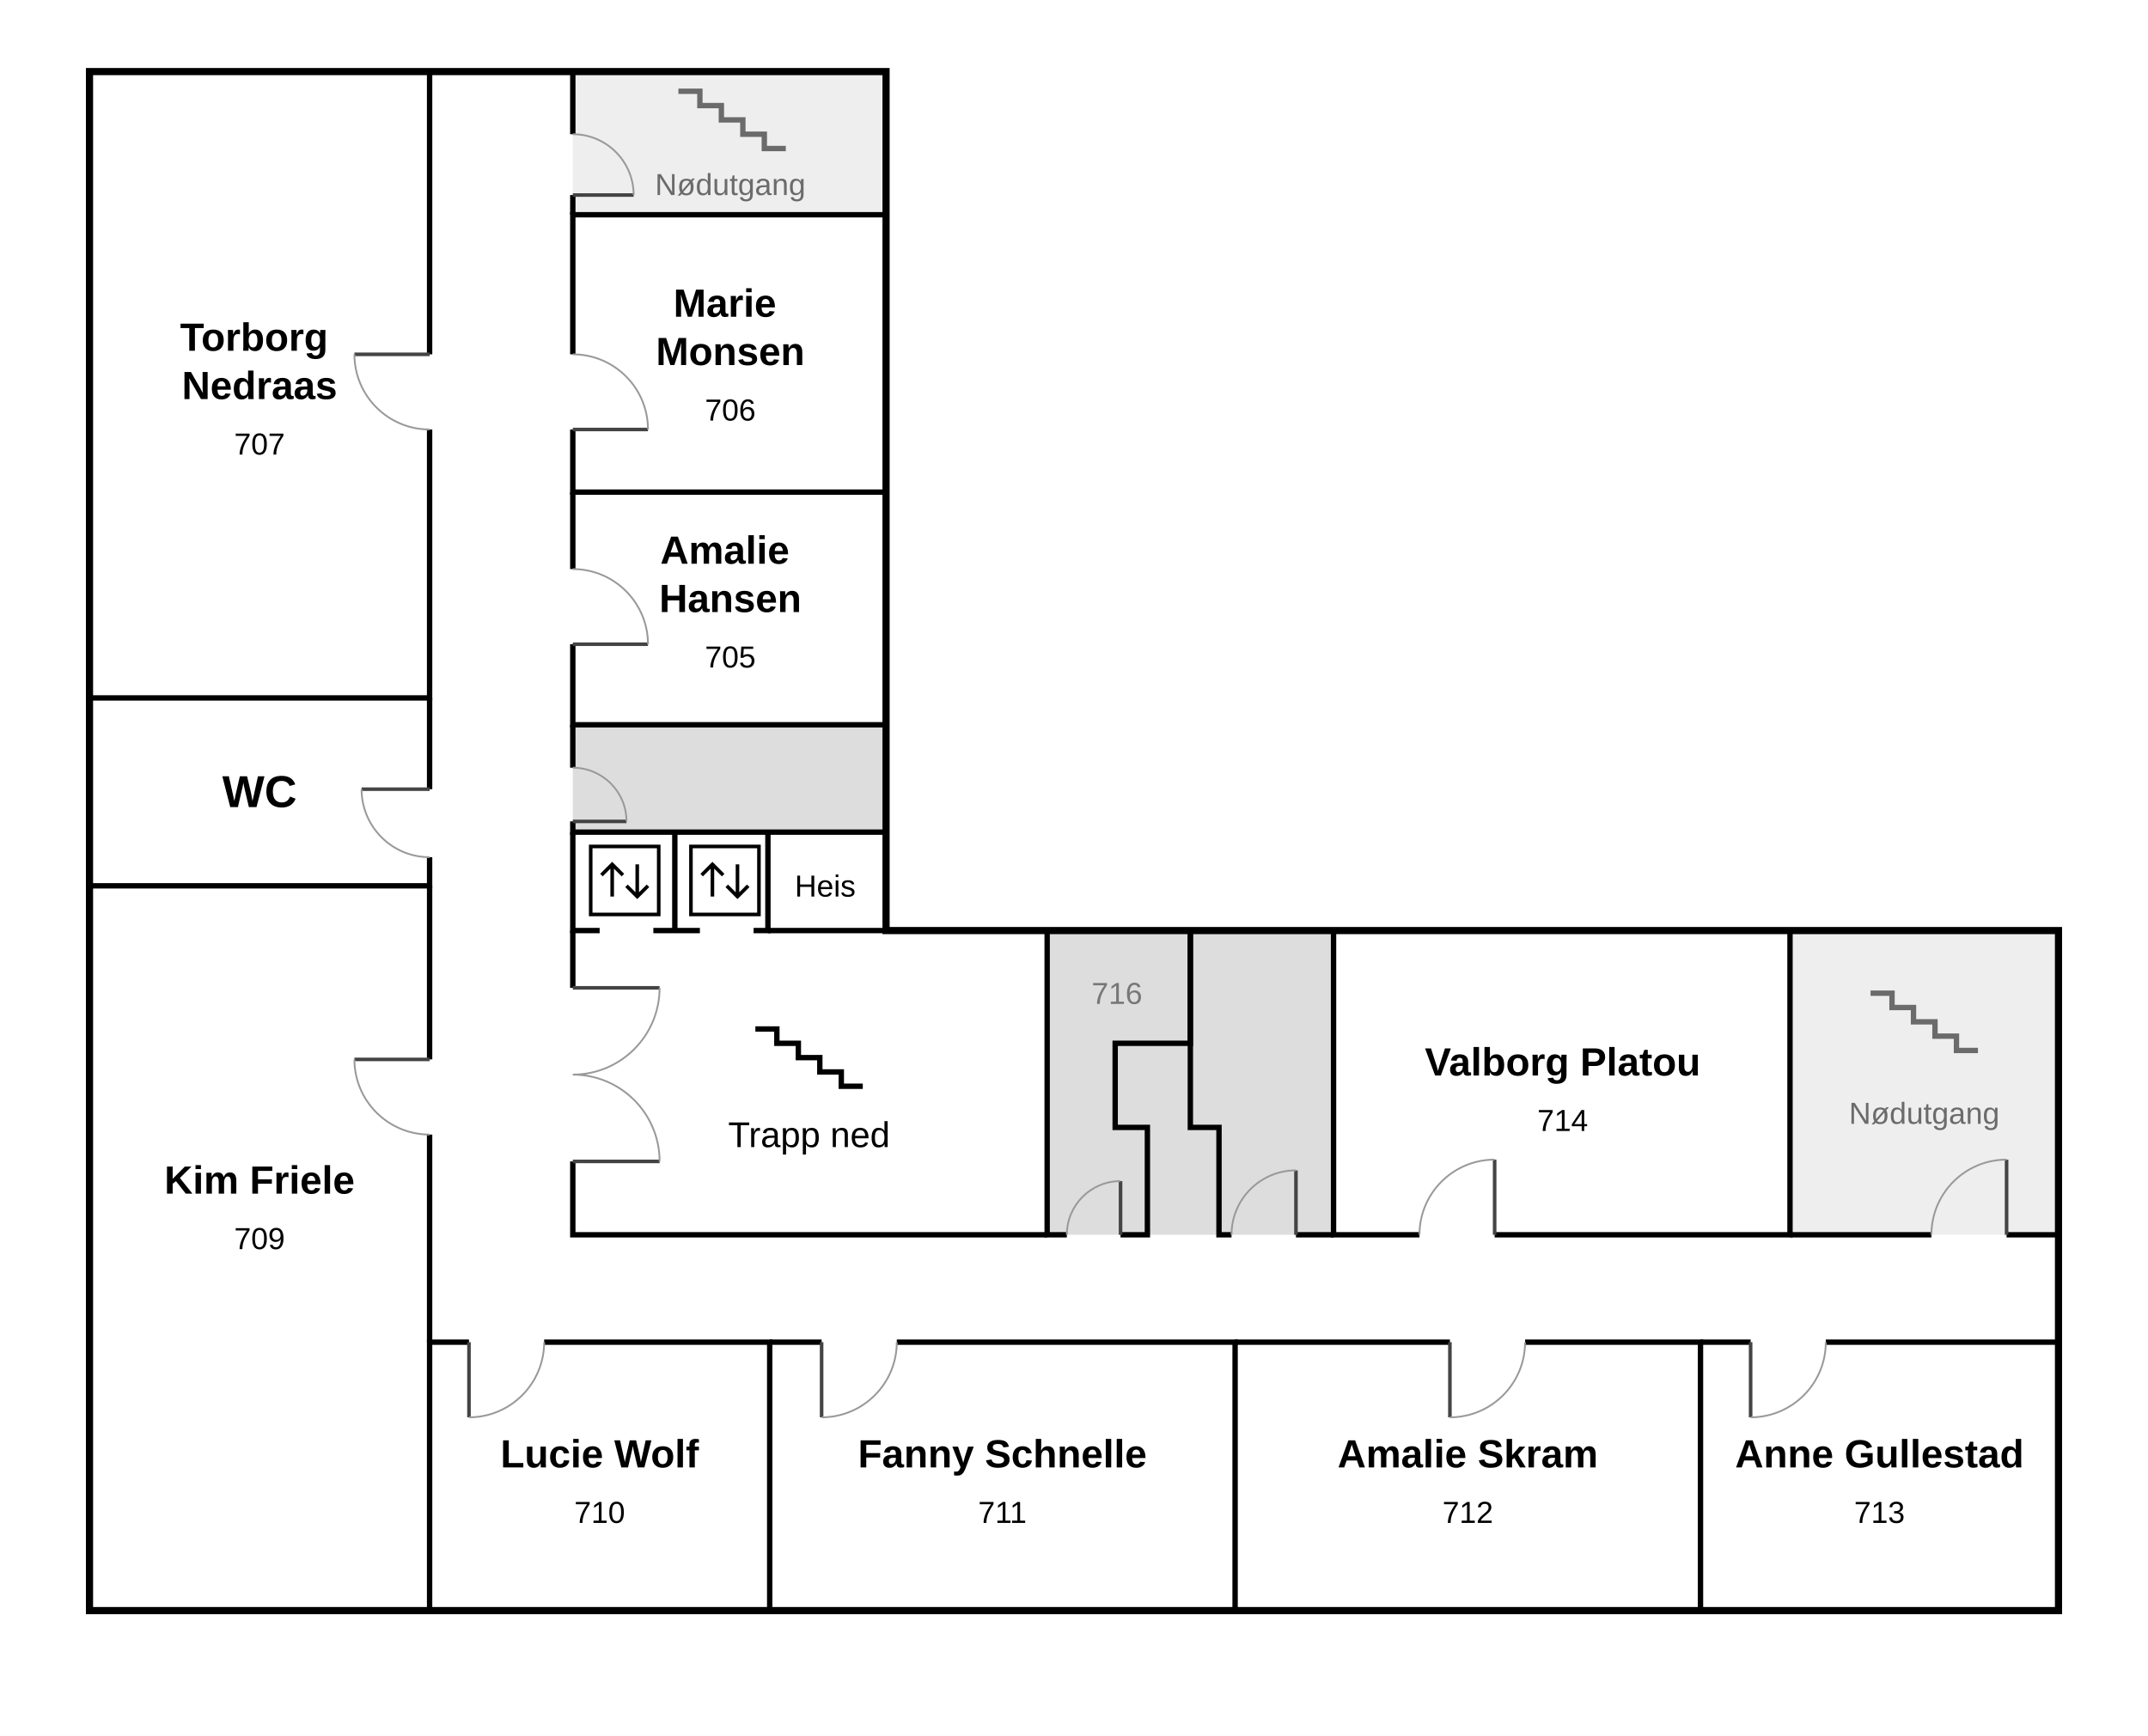
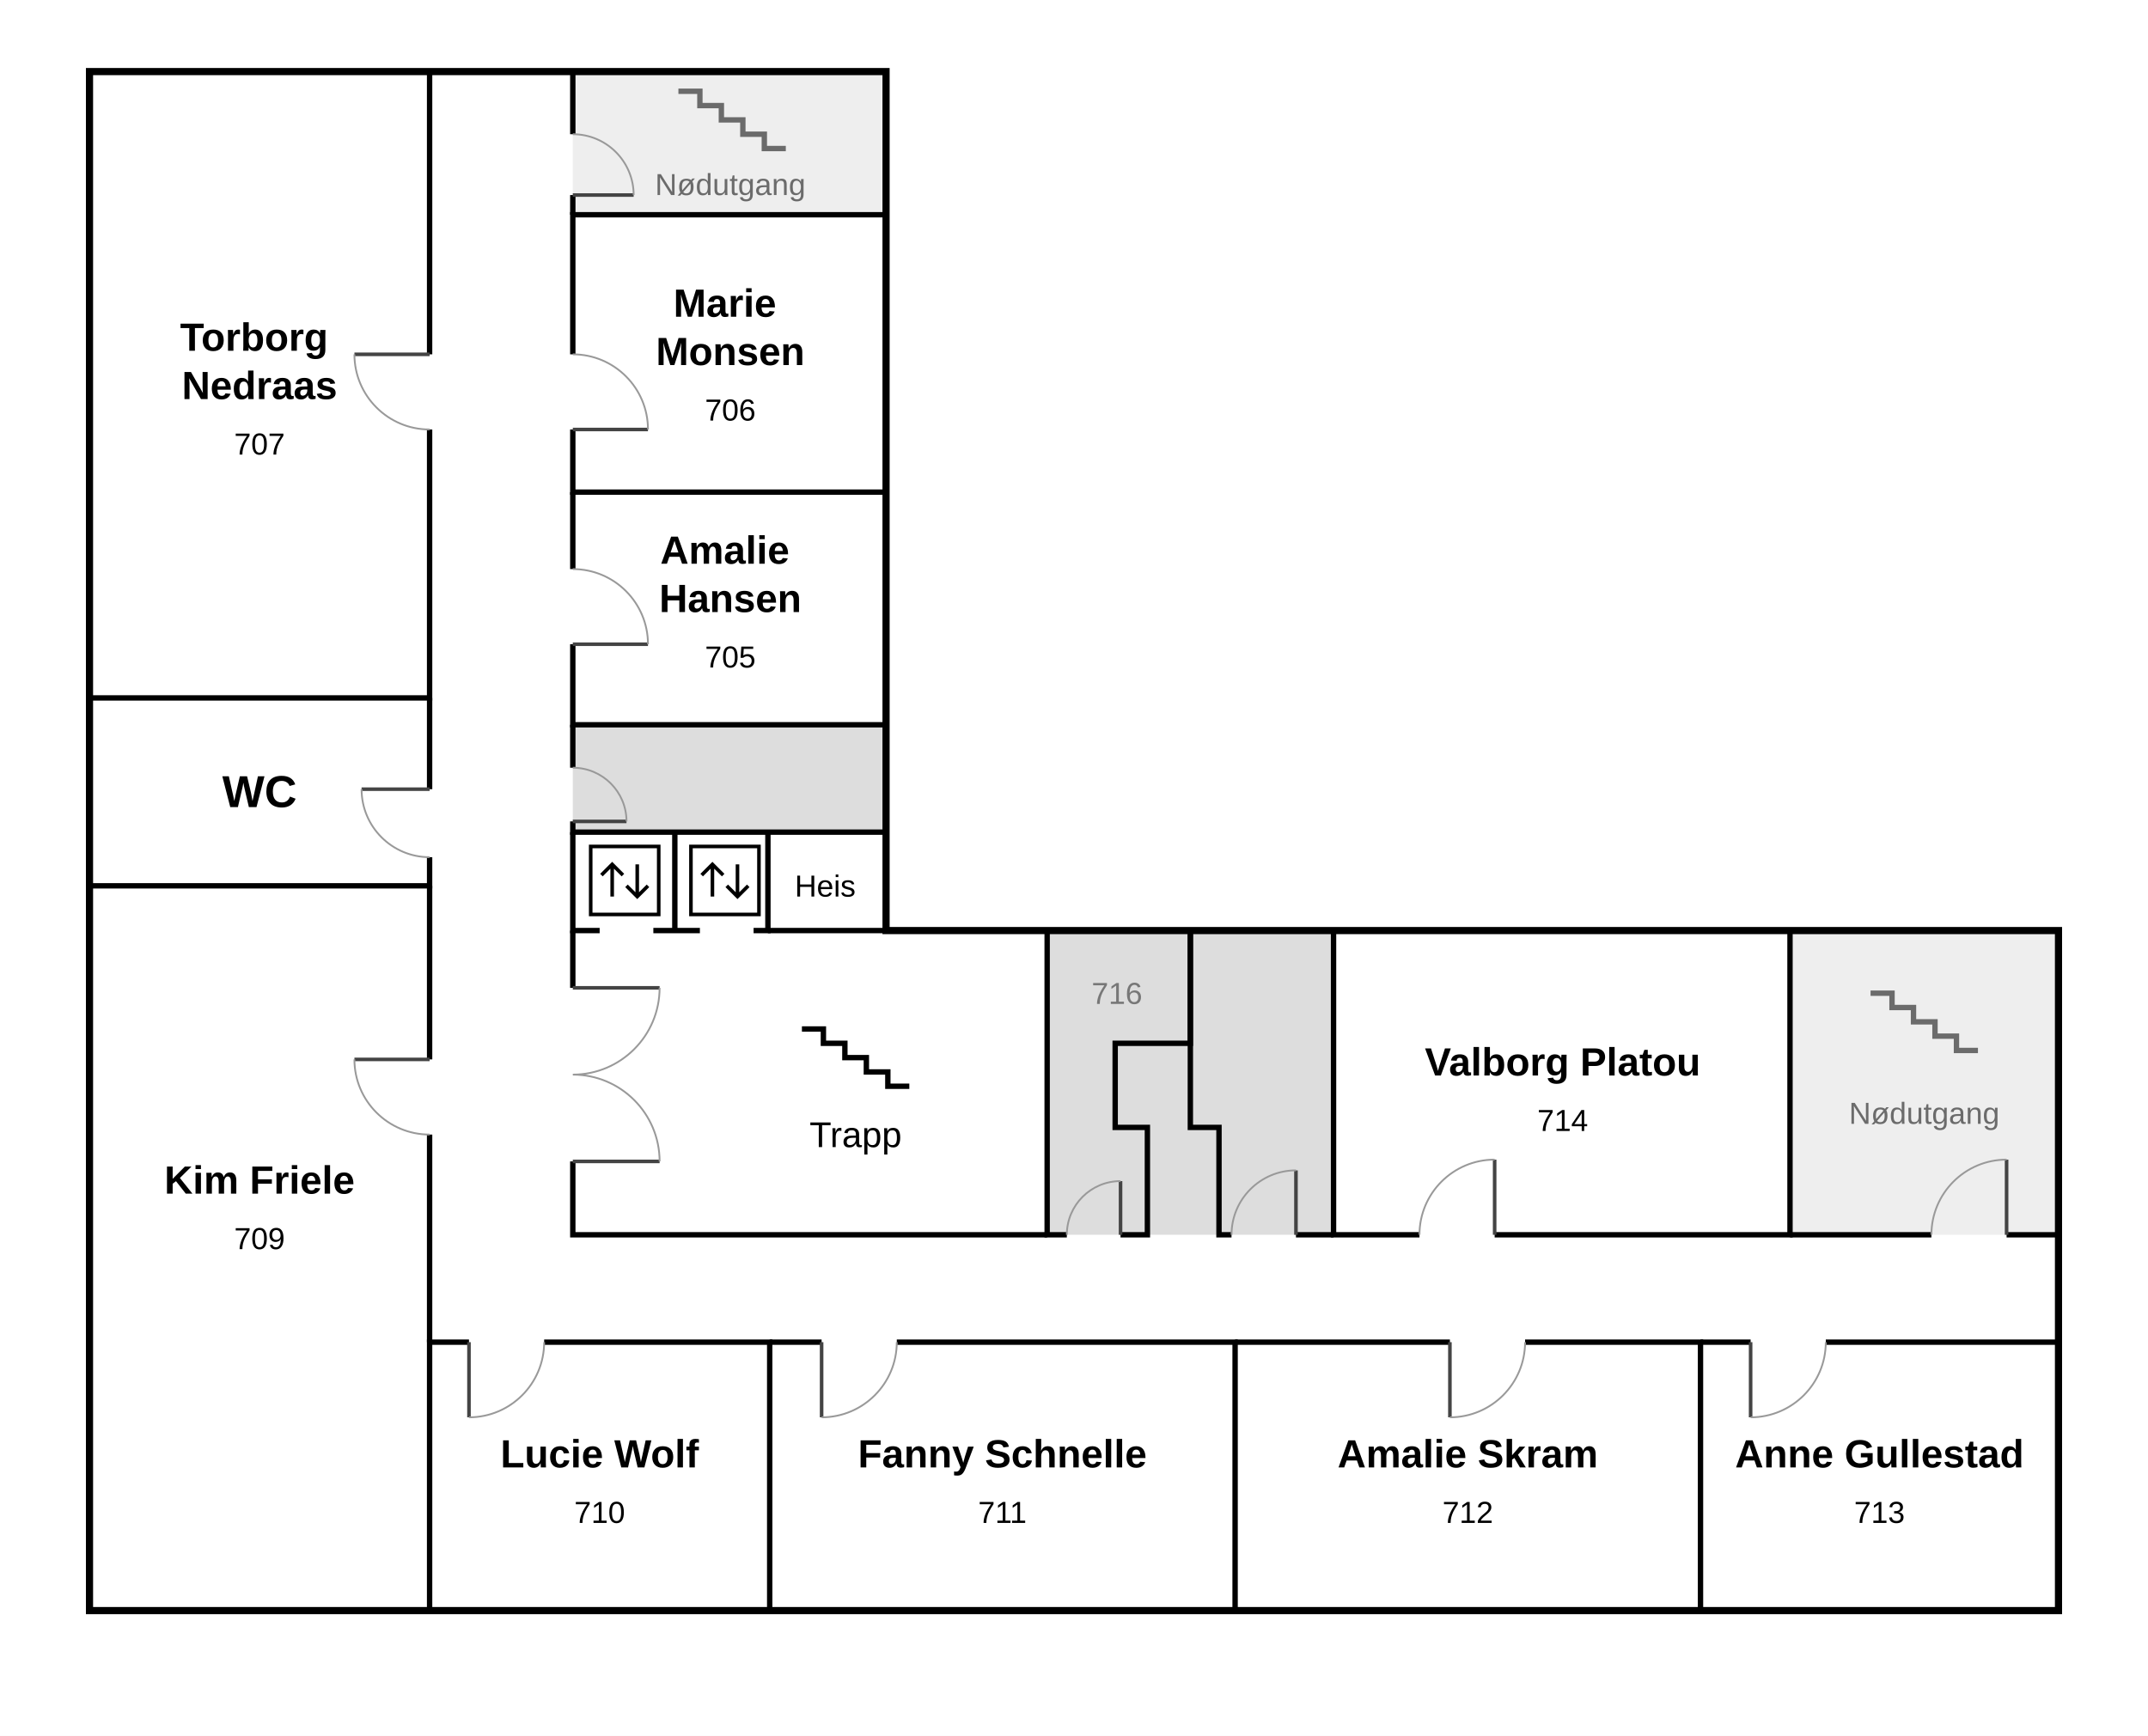
<svg xmlns="http://www.w3.org/2000/svg" xmlns:xlink="http://www.w3.org/1999/xlink" width="1200" height="970" viewBox="0 70 1200 970" role="img" aria-labelledby="map-title map-description" lang="nb">
  <defs>
    <g id="stair-symbol" fill="none" stroke="black" stroke-width="3">
      <path d="M 0,0 H 12 V 8 H 24 V 16 H 36 V 24 H 48 V 32 H 60" />
    </g>
    <g id="lift-symbol" fill="none" stroke="black" stroke-width="2">
      <rect width="38" height="38" />
      <path d="M 12,28 V 10 M 6,16 L 12,10 L 18,16                M 26,10 V 28 M 20,22 L 26,28 L 32,22" />
    </g>
  </defs>
  <rect width="1200" height="1040" fill="white" />
  <g font-family="Arial, Helvetica, sans-serif" fill="black">
    <g id="service-room-fills" fill="#dddddd">
      <rect x="585" y="590" width="160" height="170" />
      <rect x="320" y="475" width="175" height="60" />
    </g>
    <g id="emergency-stairwell-fills" fill="#eeeeee">
      <rect x="320" y="110" width="175" height="80" />
      <rect x="1000" y="590" width="150" height="170" />
    </g>
    <path id="outer-walls" d="M 50,110 H 495 V 590 H 1150 V 970 H 50 Z" fill="none" stroke="black" stroke-width="4" />
    <g fill="none" stroke="black" stroke-width="3">
      <g id="room-707" data-room-number="707">
        <path d="M 240,110 V 268 M 240,310 V 460 H 50" />
      </g>
      <g id="room-706" data-room-number="706">
        <path d="M 495,190 H 320 V 268 M 320,310 V 345 H 495" />
      </g>
      <g id="room-705" data-room-number="705">
        <path d="M 320,345 V 388 M 320,430 V 475 H 495" />
      </g>
      <g id="room-710" data-room-number="710">
        <path d="M 240,970 V 820 H 262 M 304,820 H 430 V 970" />
      </g>
      <g id="room-711" data-room-number="711">
        <path d="M 430,820 H 459 M 501,820 H 690 V 970" />
      </g>
      <g id="room-712" data-room-number="712">
        <path d="M 690,820 H 810 M 852,820 H 950 V 970" />
      </g>
      <g id="room-713" data-room-number="713">
        <path d="M 950,820 H 978 M 1020,820 H 1150" />
      </g>
      <g id="room-714" data-room-number="714">
        <path d="M 745,590 V 760 H 793 M 835,760 H 1000 V 590" />
      </g>
      <g id="room-716" data-room-number="716">
        <path d="M 585,590 V 760 H 596 M 626,760 H 641 V 700                  H 623 V 653 H 665 V 590" />
      </g>
      <g id="room-709" data-room-number="709">
        <path d="M 240,565 V 662 M 240,704 V 820" />
      </g>
      <g id="wc-area">
        <path d="M 240,460 V 511 M 240,549 V 565 H 50" />
      </g>
      <g id="unlabelled-areas">
        <path d="M 320,475 V 499 M 320,529 V 535 H 495" />
        <path d="M 665,590 V 700 H 681 V 760 H 688 M 724,760 H 745" />
      </g>
      <g id="main-stairwell">
        <path d="M 429,590 H 585 M 320,590 V 622                  M 320,719 V 760 H 585" />
      </g>
      <g id="lift-area">
        <path d="M 320,535 V 590 H 335 M 365,590 H 391                  M 421,590 H 429 V 535 M 377,535 V 590" />
      </g>
      <g id="upper-stairwell">
        <path d="M 320,110 V 145 M 320,179 V 190" />
      </g>
      <g id="right-stairwell">
        <path d="M 1000,760 H 1079 M 1121,760 H 1150" />
      </g>
    </g>
    <g id="doors" fill="none">
      <g id="door-707" transform="translate(240 268) rotate(90)">
        <path d="M 0,0 V 42" stroke="#444444" stroke-width="2" />
        <path d="M 0,42 A 42,42 0 0 0 42,0" stroke="#999999" stroke-width="1" />
      </g>
      <g id="door-706" transform="translate(320 310) rotate(-90)">
        <path d="M 0,0 V 42" stroke="#444444" stroke-width="2" />
        <path d="M 0,42 A 42,42 0 0 0 42,0" stroke="#999999" stroke-width="1" />
      </g>
      <g id="door-705" transform="translate(320 430) rotate(-90)">
        <path d="M 0,0 V 42" stroke="#444444" stroke-width="2" />
        <path d="M 0,42 A 42,42 0 0 0 42,0" stroke="#999999" stroke-width="1" />
      </g>
      <g id="door-709-upper" transform="translate(240 662) rotate(90)">
        <path d="M 0,0 V 42" stroke="#444444" stroke-width="2" />
        <path d="M 0,42 A 42,42 0 0 0 42,0" stroke="#999999" stroke-width="1" />
      </g>
      <g id="door-wc" transform="translate(240 511) rotate(90)">
        <path d="M 0,0 V 38" stroke="#444444" stroke-width="2" />
        <path d="M 0,38 A 38,38 0 0 0 38,0" stroke="#999999" stroke-width="1" />
      </g>
      <g id="door-710" transform="translate(262 820) rotate(0)">
        <path d="M 0,0 V 42" stroke="#444444" stroke-width="2" />
        <path d="M 0,42 A 42,42 0 0 0 42,0" stroke="#999999" stroke-width="1" />
      </g>
      <g id="door-711" transform="translate(459 820) rotate(0)">
        <path d="M 0,0 V 42" stroke="#444444" stroke-width="2" />
        <path d="M 0,42 A 42,42 0 0 0 42,0" stroke="#999999" stroke-width="1" />
      </g>
      <g id="door-712" transform="translate(810 820) rotate(0)">
        <path d="M 0,0 V 42" stroke="#444444" stroke-width="2" />
        <path d="M 0,42 A 42,42 0 0 0 42,0" stroke="#999999" stroke-width="1" />
      </g>
      <g id="door-713" transform="translate(978 820) rotate(0)">
        <path d="M 0,0 V 42" stroke="#444444" stroke-width="2" />
        <path d="M 0,42 A 42,42 0 0 0 42,0" stroke="#999999" stroke-width="1" />
      </g>
      <g id="door-714-left" transform="translate(835 760) rotate(180)">
        <path d="M 0,0 V 42" stroke="#444444" stroke-width="2" />
        <path d="M 0,42 A 42,42 0 0 0 42,0" stroke="#999999" stroke-width="1" />
      </g>
      <g id="door-716" transform="translate(626 760) rotate(180)">
        <path d="M 0,0 V 30" stroke="#444444" stroke-width="2" />
        <path d="M 0,30 A 30,30 0 0 0 30,0" stroke="#999999" stroke-width="1" />
      </g>
      <g id="door-service-by-714" transform="translate(724 760) rotate(180)">
        <path d="M 0,0 V 36" stroke="#444444" stroke-width="2" />
        <path d="M 0,36 A 36,36 0 0 0 36,0" stroke="#999999" stroke-width="1" />
      </g>
      <g id="door-service-by-705" transform="translate(320 529) rotate(-90)">
        <path d="M 0,0 V 30" stroke="#444444" stroke-width="2" />
        <path d="M 0,30 A 30,30 0 0 0 30,0" stroke="#999999" stroke-width="1" />
      </g>
      <g id="door-upper-emergency" transform="translate(320 179) rotate(-90)">
        <path d="M 0,0 V 34" stroke="#444444" stroke-width="2" />
        <path d="M 0,34 A 34,34 0 0 0 34,0" stroke="#999999" stroke-width="1" />
      </g>
      <g id="door-right-emergency" transform="translate(1121 760) rotate(180)">
        <path d="M 0,0 V 42" stroke="#444444" stroke-width="2" />
        <path d="M 0,42 A 42,42 0 0 0 42,0" stroke="#999999" stroke-width="1" />
      </g>
      <g id="main-stairwell-double-door">
        <path d="M 320,622 H 368.5 M 320,719 H 368.5" stroke="#444444" stroke-width="2" />
        <path d="M 368.5,622 A 48.5,48.5 0 0 1 320,670.5 M 368.5,719 A 48.5,48.5 0 0 0 320,670.5" stroke="#999999" stroke-width="1" />
      </g>
    </g>
    <g id="room-labels" font-size="22" text-anchor="middle">
      <g id="label-707">
        <text x="145" y="266" font-weight="bold">
          <tspan x="145" dy="0">Torborg</tspan>
          <tspan x="145" dy="27">Nedraas</tspan>
        </text>
        <text x="145" y="324" font-size="17">707</text>
      </g>
      <g id="label-706">
        <text x="408" y="247" font-weight="bold">
          <tspan x="408" dy="0">Marie</tspan>
          <tspan x="408" dy="27">Monsen</tspan>
        </text>
        <text x="408" y="305" font-size="17">706</text>
      </g>
      <g id="label-705">
        <text x="408" y="385" font-weight="bold">
          <tspan x="408" dy="0">Amalie</tspan>
          <tspan x="408" dy="27">Hansen</tspan>
        </text>
        <text x="408" y="443" font-size="17">705</text>
      </g>
      <g id="label-709">
        <text x="145" y="737" font-weight="bold">
          <tspan x="145" dy="0">Kim Friele</tspan>
        </text>
        <text x="145" y="768" font-size="17">709</text>
      </g>
      <g id="label-710">
        <text x="335" y="890" font-weight="bold">
          <tspan x="335" dy="0">Lucie Wolf</tspan>
        </text>
        <text x="335" y="921" font-size="17">710</text>
      </g>
      <g id="label-711">
        <text x="560" y="890" font-weight="bold">
          <tspan x="560" dy="0">Fanny Schnelle</tspan>
        </text>
        <text x="560" y="921" font-size="17">711</text>
      </g>
      <g id="label-712">
        <text x="820" y="890" font-weight="bold">
          <tspan x="820" dy="0">Amalie Skram</tspan>
        </text>
        <text x="820" y="921" font-size="17">712</text>
      </g>
      <g id="label-713">
        <text x="1050" y="890" font-weight="bold">
          <tspan x="1050" dy="0">Anne Gullestad</tspan>
        </text>
        <text x="1050" y="921" font-size="17">713</text>
      </g>
      <g id="label-714">
        <text x="873" y="671" font-weight="bold">
          <tspan x="873" dy="0">Valborg Platou</tspan>
        </text>
        <text x="873" y="702" font-size="17">714</text>
      </g>
      <text id="label-716" x="624" y="631" font-size="17" fill="#777777">716</text>
      <text id="label-wc" x="145" y="521" font-size="25" font-weight="bold">WC</text>
    </g>
    <g id="stairs-and-lifts" font-size="20" text-anchor="middle">
      <g id="upper-emergency-exit" opacity="0.55">
        <use xlink:href="#stair-symbol" x="379" y="121" />
        <text x="408" y="179" font-size="17">Nødutgang</text>
      </g>
      <use xlink:href="#lift-symbol" x="330" y="543" />
      <use xlink:href="#lift-symbol" x="386" y="543" />
      <text x="461" y="571" font-size="17">Heis</text>
-       <use xlink:href="#stair-symbol" x="422" y="645" />
-       <text x="452" y="711">Trapp ned</text>
+       <use xlink:href="#stair-symbol" x="448" y="645" />
+       <text x="478" y="711">Trapp</text>
      <g id="right-emergency-exit" opacity="0.55">
        <use xlink:href="#stair-symbol" x="1045" y="625" />
        <text x="1075" y="698" font-size="17">Nødutgang</text>
      </g>
    </g>
  </g>
  <g id="room-targets" fill="transparent" stroke="none">
    <rect data-room-target="705" x="320" y="345" width="175" height="130" />
    <rect data-room-target="706" x="320" y="190" width="175" height="155" />
    <rect data-room-target="707" x="50" y="110" width="190" height="350" />
    <rect data-room-target="709" x="50" y="565" width="190" height="405" />
    <rect data-room-target="710" x="240" y="820" width="190" height="150" />
    <rect data-room-target="711" x="430" y="820" width="260" height="150" />
    <rect data-room-target="712" x="690" y="820" width="260" height="150" />
    <rect data-room-target="713" x="950" y="820" width="200" height="150" />
    <rect data-room-target="714" x="745" y="590" width="255" height="170" />
  </g>
</svg>
